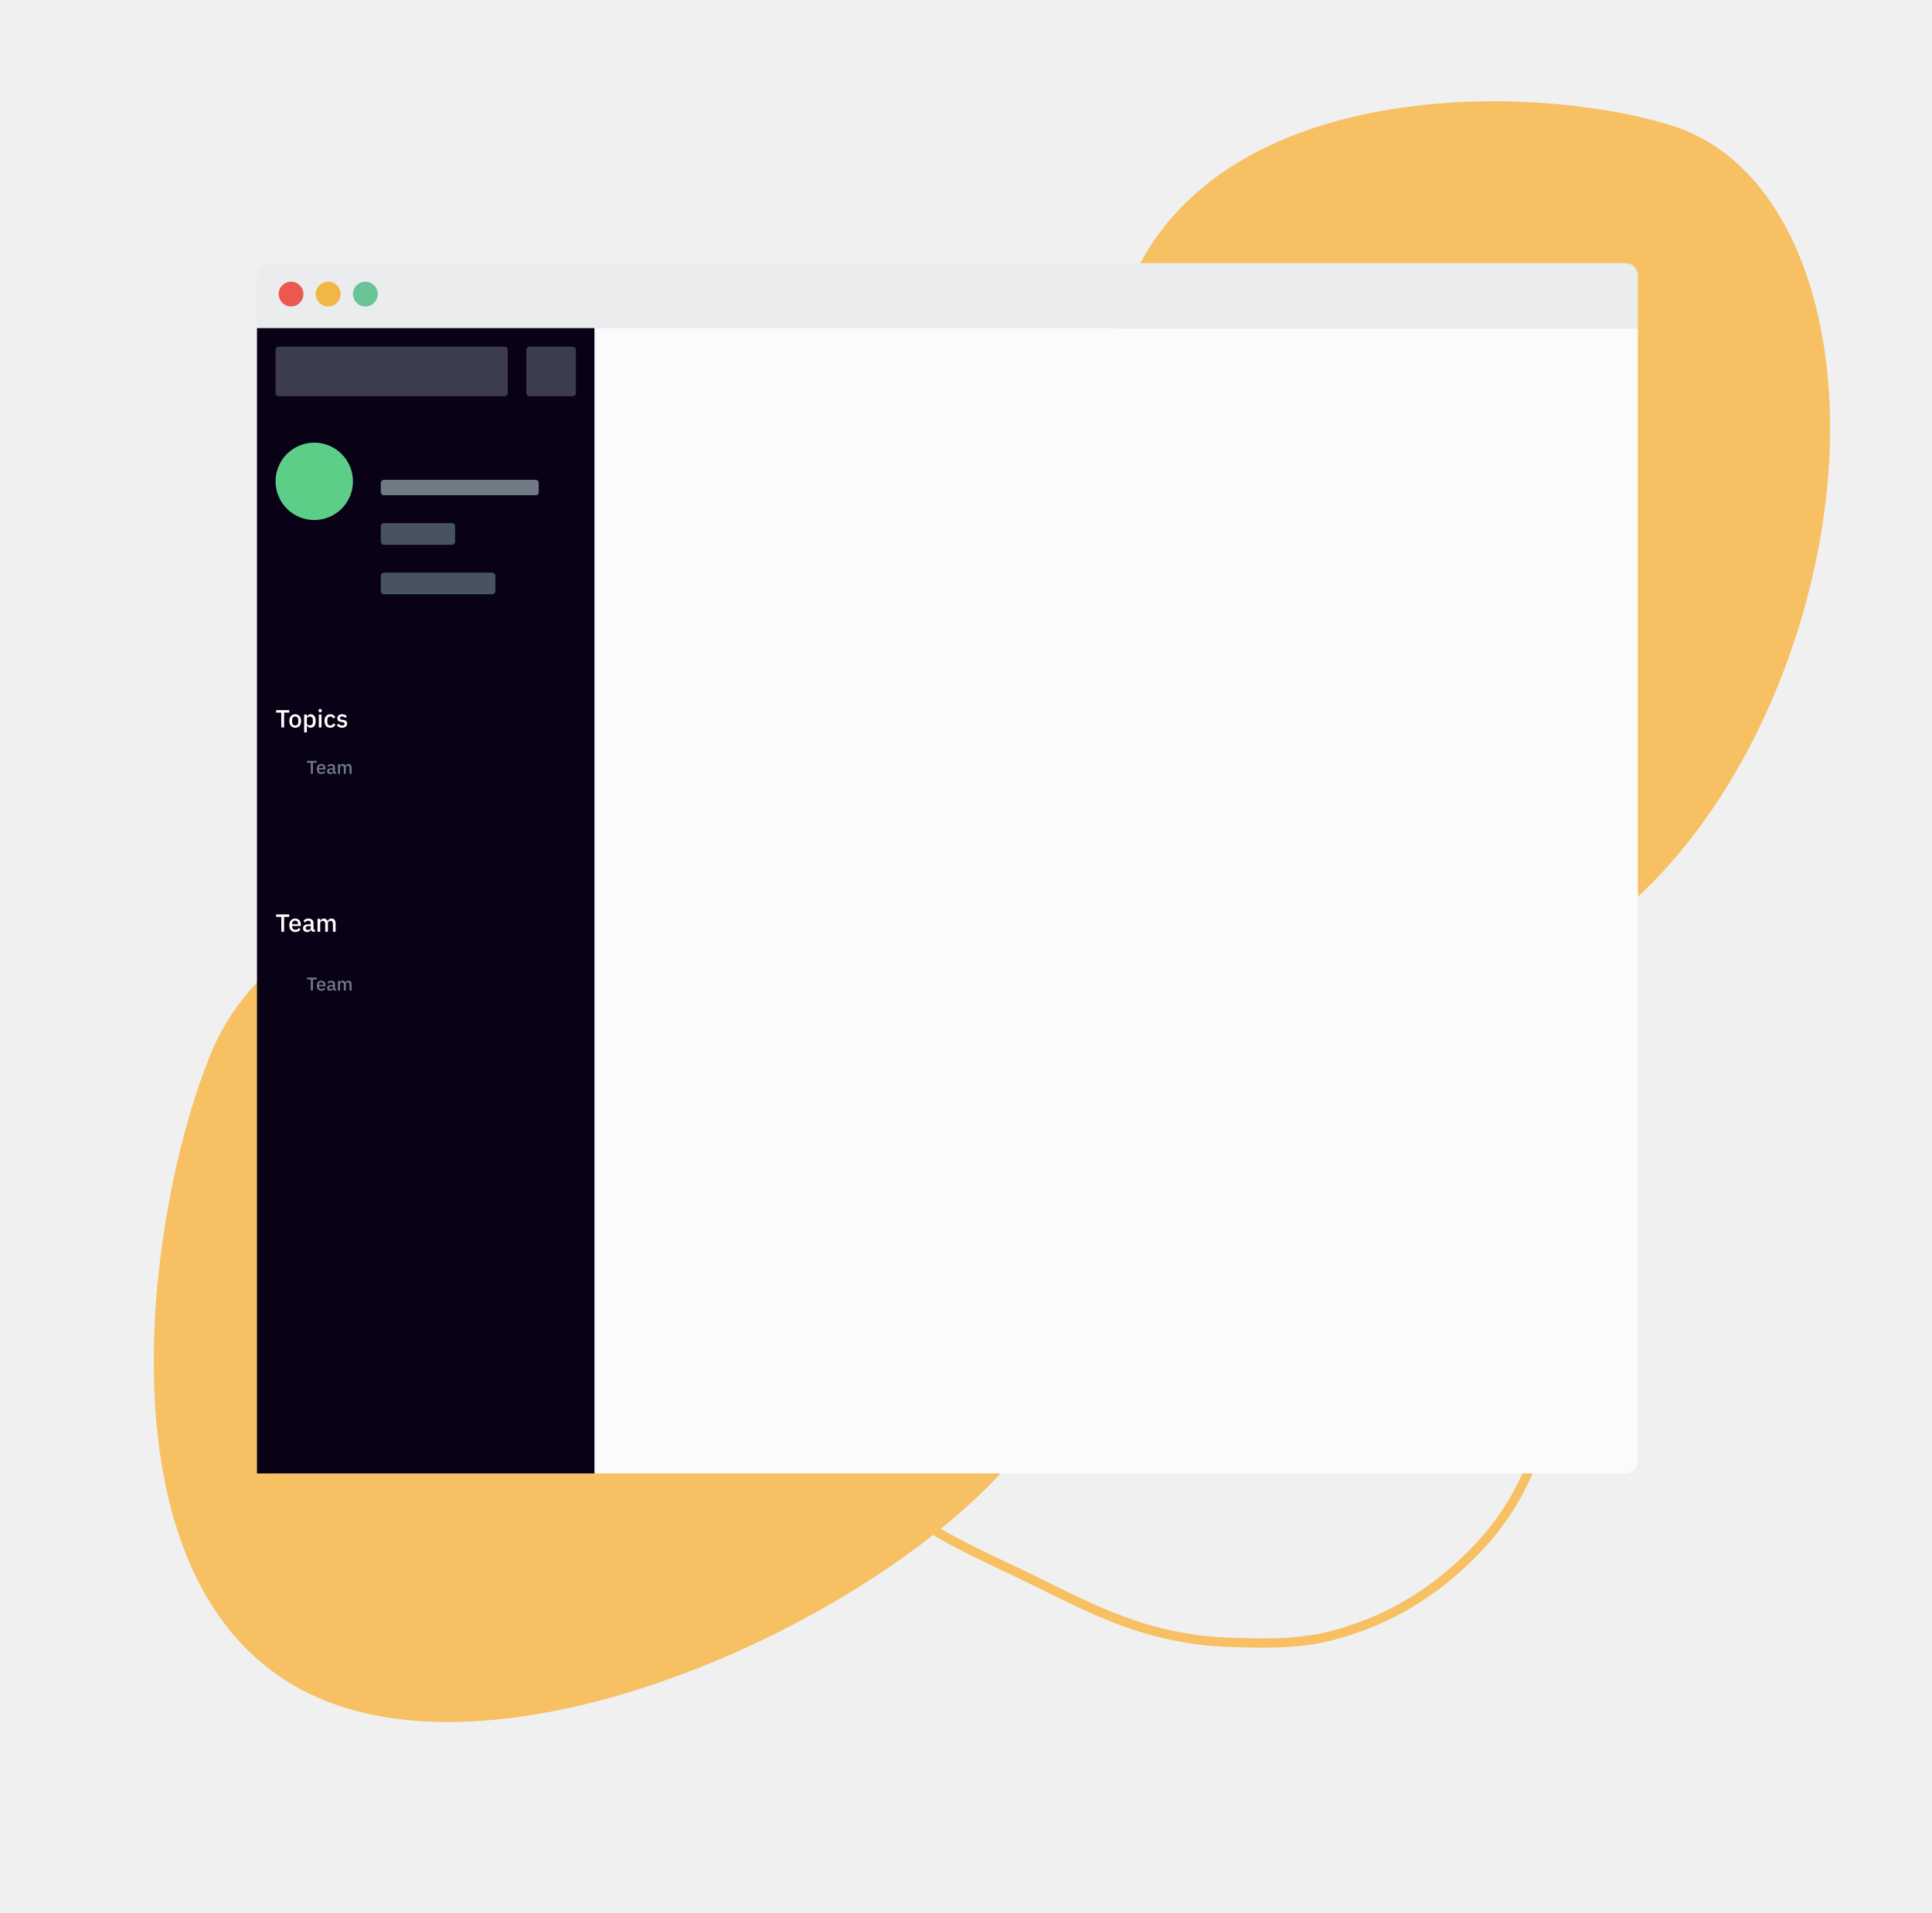
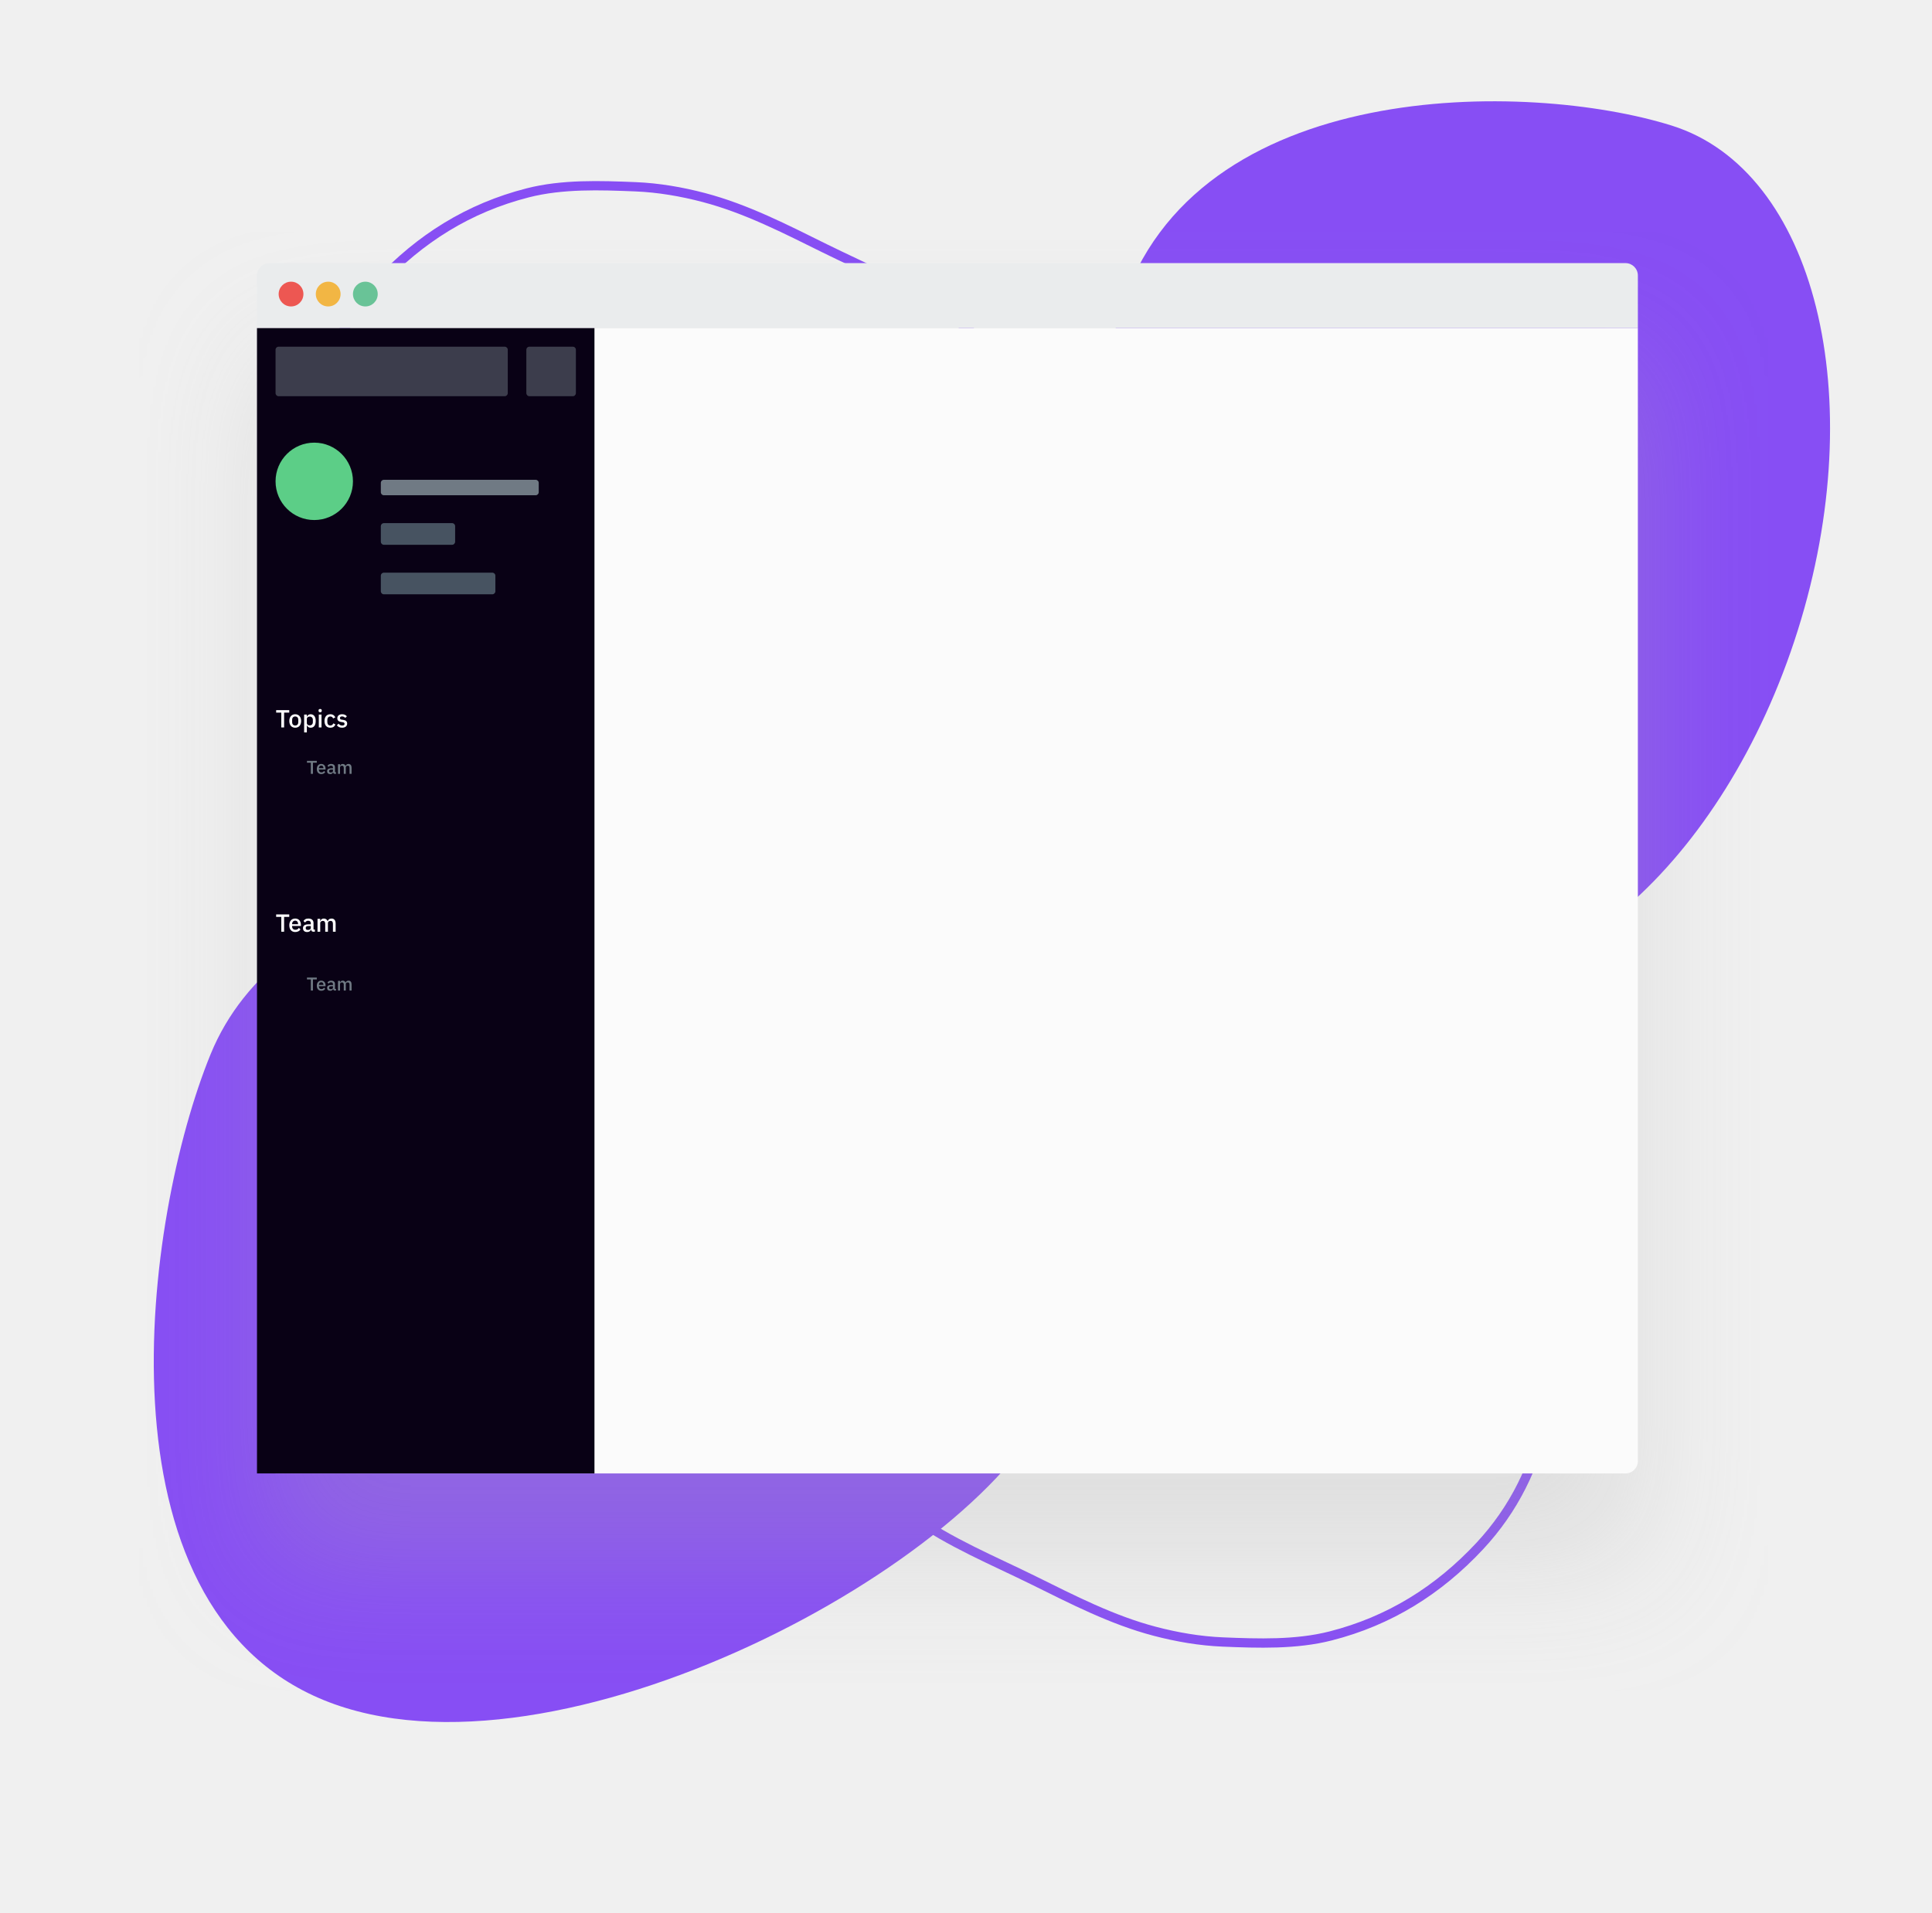
<svg xmlns="http://www.w3.org/2000/svg" width="624" height="618" viewBox="0 0 624 618" fill="none">
-   <path d="M454.004 314.105C407.81 299.58 338.24 175.518 361.988 99.99C385.737 24.462 493.81 26.069 540.005 40.594C586.199 55.119 604.396 128.121 580.647 203.649C556.899 279.177 500.199 328.63 454.004 314.105Z" fill="#F6C063" />
-   <path d="M339.781 451.505C318.201 504.404 179.635 579.858 104.584 549.241C29.533 518.623 46.417 393.53 67.997 340.631C89.577 287.732 167.912 269.669 242.964 300.286C318.015 330.903 361.362 398.606 339.781 451.505Z" fill="#F6C063" />
-   <path d="M251 438.791C258.612 460.105 276.747 476.91 294.689 489.725C306.859 498.419 320.507 503.974 333.837 510.559C346.485 516.807 359.178 523.368 372.893 526.977C380.08 528.868 387.543 530.156 394.971 530.46C406.417 530.928 418.594 531.352 429.766 528.501C448.792 523.646 464.598 513.757 477.932 499.458C488.964 487.629 495.829 473.581 499.139 457.822C501.697 445.646 501.795 433.691 506.229 422" stroke="#F6C063" stroke-width="3" stroke-linecap="round" stroke-linejoin="round" />
-   <path d="M89 106H529V472C529 474.209 527.209 476 525 476H89V106Z" fill="#FBFBFB" />
-   <path d="M83 89C83 86.791 84.791 85 87 85H525C527.209 85 529 86.791 529 89V106H83V89Z" fill="#EAECED" />
-   <rect x="83" y="106" width="109" height="370" fill="#090115" />
-   <rect x="89" y="112" width="75" height="16" rx="1" fill="#707A84" fill-opacity="0.5" />
-   <rect x="170" y="112" width="16" height="16" rx="1" fill="#707A84" fill-opacity="0.5" />
-   <rect x="123" y="155" width="51" height="5" rx="1" fill="#707A84" />
-   <rect x="123" y="169" width="24" height="7" rx="1" fill="#475361" />
-   <rect x="123" y="185" width="37" height="7" rx="1" fill="#475361" />
-   <circle cx="101.5" cy="155.5" r="12.5" fill="#5CCE87" />
-   <path d="M101.07 316.412V320H100.392V316.412H99.144V315.812H102.318V316.412H101.07ZM103.762 320.072C103.538 320.072 103.338 320.034 103.162 319.958C102.986 319.882 102.836 319.774 102.712 319.634C102.588 319.49 102.492 319.318 102.424 319.118C102.36 318.914 102.328 318.688 102.328 318.44C102.328 318.192 102.36 317.968 102.424 317.768C102.492 317.564 102.588 317.392 102.712 317.252C102.836 317.108 102.986 316.998 103.162 316.922C103.338 316.846 103.538 316.808 103.762 316.808C103.99 316.808 104.19 316.848 104.362 316.928C104.538 317.008 104.684 317.12 104.8 317.264C104.916 317.404 105.002 317.568 105.058 317.756C105.118 317.944 105.148 318.146 105.148 318.362V318.608H103.006V318.71C103.006 318.95 103.076 319.148 103.216 319.304C103.36 319.456 103.564 319.532 103.828 319.532C104.02 319.532 104.182 319.49 104.314 319.406C104.446 319.322 104.558 319.208 104.65 319.064L105.034 319.442C104.918 319.634 104.75 319.788 104.53 319.904C104.31 320.016 104.054 320.072 103.762 320.072ZM103.762 317.318C103.65 317.318 103.546 317.338 103.45 317.378C103.358 317.418 103.278 317.474 103.21 317.546C103.146 317.618 103.096 317.704 103.06 317.804C103.024 317.904 103.006 318.014 103.006 318.134V318.176H104.458V318.116C104.458 317.876 104.396 317.684 104.272 317.54C104.148 317.392 103.978 317.318 103.762 317.318ZM108.158 320C107.986 320 107.854 319.952 107.762 319.856C107.67 319.756 107.614 319.63 107.594 319.478H107.564C107.504 319.674 107.394 319.822 107.234 319.922C107.074 320.022 106.88 320.072 106.652 320.072C106.328 320.072 106.078 319.988 105.902 319.82C105.73 319.652 105.644 319.426 105.644 319.142C105.644 318.83 105.756 318.596 105.98 318.44C106.208 318.284 106.54 318.206 106.976 318.206H107.54V317.942C107.54 317.75 107.488 317.602 107.384 317.498C107.28 317.394 107.118 317.342 106.898 317.342C106.714 317.342 106.564 317.382 106.448 317.462C106.332 317.542 106.234 317.644 106.154 317.768L105.764 317.414C105.868 317.238 106.014 317.094 106.202 316.982C106.39 316.866 106.636 316.808 106.94 316.808C107.344 316.808 107.654 316.902 107.87 317.09C108.086 317.278 108.194 317.548 108.194 317.9V319.466H108.524V320H108.158ZM106.838 319.574C107.042 319.574 107.21 319.53 107.342 319.442C107.474 319.35 107.54 319.228 107.54 319.076V318.626H106.988C106.536 318.626 106.31 318.766 106.31 319.046V319.154C106.31 319.294 106.356 319.4 106.448 319.472C106.544 319.54 106.674 319.574 106.838 319.574ZM109.165 320V316.88H109.819V317.396H109.849C109.881 317.316 109.919 317.24 109.963 317.168C110.011 317.096 110.067 317.034 110.131 316.982C110.199 316.926 110.277 316.884 110.365 316.856C110.457 316.824 110.563 316.808 110.683 316.808C110.895 316.808 111.083 316.86 111.247 316.964C111.411 317.068 111.531 317.228 111.607 317.444H111.625C111.681 317.268 111.789 317.118 111.949 316.994C112.109 316.87 112.315 316.808 112.567 316.808C112.879 316.808 113.121 316.914 113.293 317.126C113.465 317.334 113.551 317.632 113.551 318.02V320H112.897V318.098C112.897 317.858 112.851 317.678 112.759 317.558C112.667 317.434 112.521 317.372 112.321 317.372C112.237 317.372 112.157 317.384 112.081 317.408C112.005 317.428 111.937 317.46 111.877 317.504C111.821 317.548 111.775 317.604 111.739 317.672C111.703 317.74 111.685 317.818 111.685 317.906V320H111.031V318.098C111.031 317.614 110.841 317.372 110.461 317.372C110.381 317.372 110.301 317.384 110.221 317.408C110.145 317.428 110.077 317.46 110.017 317.504C109.957 317.548 109.909 317.604 109.873 317.672C109.837 317.74 109.819 317.818 109.819 317.906V320H109.165Z" fill="#707A84" />
-   <path d="M101.07 246.412V250H100.392V246.412H99.144V245.812H102.318V246.412H101.07ZM103.762 250.072C103.538 250.072 103.338 250.034 103.162 249.958C102.986 249.882 102.836 249.774 102.712 249.634C102.588 249.49 102.492 249.318 102.424 249.118C102.36 248.914 102.328 248.688 102.328 248.44C102.328 248.192 102.36 247.968 102.424 247.768C102.492 247.564 102.588 247.392 102.712 247.252C102.836 247.108 102.986 246.998 103.162 246.922C103.338 246.846 103.538 246.808 103.762 246.808C103.99 246.808 104.19 246.848 104.362 246.928C104.538 247.008 104.684 247.12 104.8 247.264C104.916 247.404 105.002 247.568 105.058 247.756C105.118 247.944 105.148 248.146 105.148 248.362V248.608H103.006V248.71C103.006 248.95 103.076 249.148 103.216 249.304C103.36 249.456 103.564 249.532 103.828 249.532C104.02 249.532 104.182 249.49 104.314 249.406C104.446 249.322 104.558 249.208 104.65 249.064L105.034 249.442C104.918 249.634 104.75 249.788 104.53 249.904C104.31 250.016 104.054 250.072 103.762 250.072ZM103.762 247.318C103.65 247.318 103.546 247.338 103.45 247.378C103.358 247.418 103.278 247.474 103.21 247.546C103.146 247.618 103.096 247.704 103.06 247.804C103.024 247.904 103.006 248.014 103.006 248.134V248.176H104.458V248.116C104.458 247.876 104.396 247.684 104.272 247.54C104.148 247.392 103.978 247.318 103.762 247.318ZM108.158 250C107.986 250 107.854 249.952 107.762 249.856C107.67 249.756 107.614 249.63 107.594 249.478H107.564C107.504 249.674 107.394 249.822 107.234 249.922C107.074 250.022 106.88 250.072 106.652 250.072C106.328 250.072 106.078 249.988 105.902 249.82C105.73 249.652 105.644 249.426 105.644 249.142C105.644 248.83 105.756 248.596 105.98 248.44C106.208 248.284 106.54 248.206 106.976 248.206H107.54V247.942C107.54 247.75 107.488 247.602 107.384 247.498C107.28 247.394 107.118 247.342 106.898 247.342C106.714 247.342 106.564 247.382 106.448 247.462C106.332 247.542 106.234 247.644 106.154 247.768L105.764 247.414C105.868 247.238 106.014 247.094 106.202 246.982C106.39 246.866 106.636 246.808 106.94 246.808C107.344 246.808 107.654 246.902 107.87 247.09C108.086 247.278 108.194 247.548 108.194 247.9V249.466H108.524V250H108.158ZM106.838 249.574C107.042 249.574 107.21 249.53 107.342 249.442C107.474 249.35 107.54 249.228 107.54 249.076V248.626H106.988C106.536 248.626 106.31 248.766 106.31 249.046V249.154C106.31 249.294 106.356 249.4 106.448 249.472C106.544 249.54 106.674 249.574 106.838 249.574ZM109.165 250V246.88H109.819V247.396H109.849C109.881 247.316 109.919 247.24 109.963 247.168C110.011 247.096 110.067 247.034 110.131 246.982C110.199 246.926 110.277 246.884 110.365 246.856C110.457 246.824 110.563 246.808 110.683 246.808C110.895 246.808 111.083 246.86 111.247 246.964C111.411 247.068 111.531 247.228 111.607 247.444H111.625C111.681 247.268 111.789 247.118 111.949 246.994C112.109 246.87 112.315 246.808 112.567 246.808C112.879 246.808 113.121 246.914 113.293 247.126C113.465 247.334 113.551 247.632 113.551 248.02V250H112.897V248.098C112.897 247.858 112.851 247.678 112.759 247.558C112.667 247.434 112.521 247.372 112.321 247.372C112.237 247.372 112.157 247.384 112.081 247.408C112.005 247.428 111.937 247.46 111.877 247.504C111.821 247.548 111.775 247.604 111.739 247.672C111.703 247.74 111.685 247.818 111.685 247.906V250H111.031V248.098C111.031 247.614 110.841 247.372 110.461 247.372C110.381 247.372 110.301 247.384 110.221 247.408C110.145 247.428 110.077 247.46 110.017 247.504C109.957 247.548 109.909 247.604 109.873 247.672C109.837 247.74 109.819 247.818 109.819 247.906V250H109.165Z" fill="#707A84" />
-   <path d="M91.76 230.216V235H90.856V230.216H89.192V229.416H93.424V230.216H91.76ZM95.35 235.096C95.062 235.096 94.798 235.045 94.558 234.944C94.323 234.843 94.123 234.699 93.958 234.512C93.792 234.32 93.664 234.091 93.574 233.824C93.483 233.552 93.438 233.251 93.438 232.92C93.438 232.589 93.483 232.291 93.574 232.024C93.664 231.752 93.792 231.523 93.958 231.336C94.123 231.144 94.323 230.997 94.558 230.896C94.798 230.795 95.062 230.744 95.35 230.744C95.638 230.744 95.899 230.795 96.134 230.896C96.374 230.997 96.576 231.144 96.742 231.336C96.907 231.523 97.035 231.752 97.126 232.024C97.216 232.291 97.262 232.589 97.262 232.92C97.262 233.251 97.216 233.552 97.126 233.824C97.035 234.091 96.907 234.32 96.742 234.512C96.576 234.699 96.374 234.843 96.134 234.944C95.899 235.045 95.638 235.096 95.35 235.096ZM95.35 234.376C95.648 234.376 95.888 234.285 96.07 234.104C96.251 233.917 96.342 233.64 96.342 233.272V232.568C96.342 232.2 96.251 231.925 96.07 231.744C95.888 231.557 95.648 231.464 95.35 231.464C95.051 231.464 94.811 231.557 94.63 231.744C94.448 231.925 94.358 232.2 94.358 232.568V233.272C94.358 233.64 94.448 233.917 94.63 234.104C94.811 234.285 95.051 234.376 95.35 234.376ZM98.233 230.84H99.105V231.528H99.145C99.236 231.277 99.383 231.085 99.585 230.952C99.793 230.813 100.036 230.744 100.313 230.744C100.841 230.744 101.249 230.936 101.537 231.32C101.825 231.699 101.969 232.232 101.969 232.92C101.969 233.608 101.825 234.144 101.537 234.528C101.249 234.907 100.841 235.096 100.313 235.096C100.036 235.096 99.793 235.027 99.585 234.888C99.383 234.749 99.236 234.557 99.145 234.312H99.105V236.6H98.233V230.84ZM100.049 234.344C100.353 234.344 100.596 234.248 100.777 234.056C100.959 233.859 101.049 233.6 101.049 233.28V232.56C101.049 232.24 100.959 231.984 100.777 231.792C100.596 231.595 100.353 231.496 100.049 231.496C99.783 231.496 99.559 231.563 99.377 231.696C99.196 231.824 99.105 231.995 99.105 232.208V233.632C99.105 233.845 99.196 234.019 99.377 234.152C99.559 234.28 99.783 234.344 100.049 234.344ZM103.408 230.096C103.226 230.096 103.093 230.053 103.008 229.968C102.928 229.883 102.888 229.773 102.888 229.64V229.504C102.888 229.371 102.928 229.261 103.008 229.176C103.093 229.091 103.226 229.048 103.408 229.048C103.589 229.048 103.72 229.091 103.8 229.176C103.88 229.261 103.92 229.371 103.92 229.504V229.64C103.92 229.773 103.88 229.883 103.8 229.968C103.72 230.053 103.589 230.096 103.408 230.096ZM102.968 230.84H103.84V235H102.968V230.84ZM106.693 235.096C106.394 235.096 106.128 235.045 105.893 234.944C105.658 234.843 105.461 234.699 105.301 234.512C105.141 234.32 105.018 234.091 104.933 233.824C104.848 233.552 104.805 233.251 104.805 232.92C104.805 232.589 104.848 232.291 104.933 232.024C105.018 231.752 105.141 231.523 105.301 231.336C105.461 231.144 105.658 230.997 105.893 230.896C106.128 230.795 106.394 230.744 106.693 230.744C107.109 230.744 107.45 230.837 107.717 231.024C107.984 231.211 108.178 231.459 108.301 231.768L107.581 232.104C107.522 231.912 107.418 231.76 107.269 231.648C107.125 231.531 106.933 231.472 106.693 231.472C106.373 231.472 106.13 231.573 105.965 231.776C105.805 231.973 105.725 232.232 105.725 232.552V233.296C105.725 233.616 105.805 233.877 105.965 234.08C106.13 234.277 106.373 234.376 106.693 234.376C106.949 234.376 107.152 234.315 107.301 234.192C107.456 234.064 107.578 233.896 107.669 233.688L108.333 234.04C108.194 234.381 107.986 234.643 107.709 234.824C107.432 235.005 107.093 235.096 106.693 235.096ZM110.483 235.096C110.088 235.096 109.758 235.027 109.491 234.888C109.224 234.749 108.992 234.557 108.795 234.312L109.355 233.8C109.51 233.987 109.68 234.133 109.867 234.24C110.059 234.341 110.28 234.392 110.531 234.392C110.787 234.392 110.976 234.344 111.099 234.248C111.227 234.147 111.291 234.008 111.291 233.832C111.291 233.699 111.246 233.587 111.155 233.496C111.07 233.4 110.918 233.339 110.699 233.312L110.315 233.264C109.888 233.211 109.552 233.088 109.307 232.896C109.067 232.699 108.947 232.408 108.947 232.024C108.947 231.821 108.984 231.643 109.059 231.488C109.134 231.328 109.238 231.195 109.371 231.088C109.51 230.976 109.672 230.891 109.859 230.832C110.051 230.773 110.262 230.744 110.491 230.744C110.864 230.744 111.168 230.803 111.403 230.92C111.643 231.037 111.856 231.2 112.043 231.408L111.507 231.92C111.4 231.792 111.259 231.683 111.083 231.592C110.912 231.496 110.715 231.448 110.491 231.448C110.251 231.448 110.072 231.496 109.955 231.592C109.843 231.688 109.787 231.813 109.787 231.968C109.787 232.128 109.838 232.248 109.939 232.328C110.04 232.408 110.203 232.467 110.427 232.504L110.811 232.552C111.27 232.621 111.603 232.757 111.811 232.96C112.024 233.157 112.131 233.424 112.131 233.76C112.131 233.963 112.091 234.147 112.011 234.312C111.936 234.472 111.827 234.611 111.683 234.728C111.539 234.845 111.366 234.936 111.163 235C110.96 235.064 110.734 235.096 110.483 235.096Z" fill="white" />
-   <path d="M91.76 296.216V301H90.856V296.216H89.192V295.416H93.424V296.216H91.76ZM95.35 301.096C95.051 301.096 94.784 301.045 94.55 300.944C94.315 300.843 94.115 300.699 93.95 300.512C93.784 300.32 93.656 300.091 93.566 299.824C93.48 299.552 93.438 299.251 93.438 298.92C93.438 298.589 93.48 298.291 93.566 298.024C93.656 297.752 93.784 297.523 93.95 297.336C94.115 297.144 94.315 296.997 94.55 296.896C94.784 296.795 95.051 296.744 95.35 296.744C95.654 296.744 95.92 296.797 96.15 296.904C96.384 297.011 96.579 297.16 96.734 297.352C96.888 297.539 97.003 297.757 97.078 298.008C97.158 298.259 97.198 298.528 97.198 298.816V299.144H94.342V299.28C94.342 299.6 94.435 299.864 94.622 300.072C94.814 300.275 95.086 300.376 95.438 300.376C95.694 300.376 95.91 300.32 96.086 300.208C96.262 300.096 96.411 299.944 96.534 299.752L97.046 300.256C96.891 300.512 96.667 300.717 96.374 300.872C96.08 301.021 95.739 301.096 95.35 301.096ZM95.35 297.424C95.2 297.424 95.062 297.451 94.934 297.504C94.811 297.557 94.704 297.632 94.614 297.728C94.528 297.824 94.462 297.939 94.414 298.072C94.366 298.205 94.342 298.352 94.342 298.512V298.568H96.278V298.488C96.278 298.168 96.195 297.912 96.03 297.72C95.864 297.523 95.638 297.424 95.35 297.424ZM101.211 301C100.982 301 100.806 300.936 100.683 300.808C100.56 300.675 100.486 300.507 100.459 300.304H100.419C100.339 300.565 100.192 300.763 99.979 300.896C99.766 301.029 99.507 301.096 99.203 301.096C98.771 301.096 98.438 300.984 98.203 300.76C97.974 300.536 97.859 300.235 97.859 299.856C97.859 299.44 98.008 299.128 98.307 298.92C98.611 298.712 99.054 298.608 99.635 298.608H100.387V298.256C100.387 298 100.318 297.803 100.179 297.664C100.04 297.525 99.824 297.456 99.531 297.456C99.286 297.456 99.086 297.509 98.931 297.616C98.776 297.723 98.646 297.859 98.539 298.024L98.019 297.552C98.158 297.317 98.352 297.125 98.603 296.976C98.854 296.821 99.182 296.744 99.587 296.744C100.126 296.744 100.539 296.869 100.827 297.12C101.115 297.371 101.259 297.731 101.259 298.2V300.288H101.699V301H101.211ZM99.451 300.432C99.723 300.432 99.947 300.373 100.123 300.256C100.299 300.133 100.387 299.971 100.387 299.768V299.168H99.651C99.048 299.168 98.747 299.355 98.747 299.728V299.872C98.747 300.059 98.808 300.2 98.931 300.296C99.059 300.387 99.232 300.432 99.451 300.432ZM102.554 301V296.84H103.426V297.528H103.466C103.508 297.421 103.559 297.32 103.618 297.224C103.682 297.128 103.756 297.045 103.842 296.976C103.932 296.901 104.036 296.845 104.154 296.808C104.276 296.765 104.418 296.744 104.578 296.744C104.86 296.744 105.111 296.813 105.33 296.952C105.548 297.091 105.708 297.304 105.81 297.592H105.834C105.908 297.357 106.052 297.157 106.266 296.992C106.479 296.827 106.754 296.744 107.09 296.744C107.506 296.744 107.828 296.885 108.058 297.168C108.287 297.445 108.402 297.843 108.402 298.36V301H107.53V298.464C107.53 298.144 107.468 297.904 107.346 297.744C107.223 297.579 107.028 297.496 106.762 297.496C106.65 297.496 106.543 297.512 106.442 297.544C106.34 297.571 106.25 297.613 106.17 297.672C106.095 297.731 106.034 297.805 105.986 297.896C105.938 297.987 105.914 298.091 105.914 298.208V301H105.042V298.464C105.042 297.819 104.788 297.496 104.282 297.496C104.175 297.496 104.068 297.512 103.962 297.544C103.86 297.571 103.77 297.613 103.69 297.672C103.61 297.731 103.546 297.805 103.498 297.896C103.45 297.987 103.426 298.091 103.426 298.208V301H102.554Z" fill="white" />
-   <circle cx="94" cy="95" r="4" fill="#ED5752" />
-   <circle cx="106" cy="95" r="4" fill="#F2B644" />
-   <circle cx="118" cy="95" r="4" fill="#69C397" />
+   <path d="M454.004 314.105C407.81 299.58 338.24 175.518 361.988 99.99C385.737 24.462 493.81 26.069 540.005 40.594C586.199 55.119 604.396 128.121 580.647 203.649C556.899 279.177 500.199 328.63 454.004 314.105Z" fill="#874EF4" />
+   <path d="M339.781 451.505C318.201 504.404 179.635 579.858 104.584 549.241C29.533 518.623 46.417 393.53 67.997 340.631C89.577 287.732 167.912 269.669 242.964 300.286C318.015 330.903 361.362 398.606 339.781 451.505Z" fill="#874EF4" />
+   <path d="M251 438.791C258.612 460.105 276.747 476.91 294.689 489.725C306.859 498.419 320.507 503.974 333.837 510.559C346.485 516.807 359.178 523.368 372.893 526.977C380.08 528.868 387.543 530.156 394.971 530.46C406.417 530.928 418.594 531.352 429.766 528.501C448.792 523.646 464.598 513.757 477.932 499.458C488.964 487.629 495.829 473.581 499.139 457.822C501.697 445.646 501.795 433.691 506.229 422" stroke="#874EF4" stroke-width="3" stroke-linecap="round" stroke-linejoin="round" />
+   <path d="M349.229 152.006C341.617 130.693 323.482 113.888 305.54 101.073C293.37 92.379 279.722 86.824 266.392 80.239C253.744 73.991 241.051 67.43 227.336 63.821C220.149 61.929 212.686 60.642 205.258 60.338C193.812 59.87 181.635 59.446 170.463 62.297C151.437 67.152 135.631 77.041 122.297 91.34C111.265 103.169 104.4 117.217 101.09 132.976C98.532 145.152 98.434 157.107 94 168.798" stroke="#874EF4" stroke-width="3" stroke-linecap="round" stroke-linejoin="round" />
+   <g filter="url(#filter0_d)">
+     <path d="M89 106H529V472C529 474.209 527.209 476 525 476H89V106Z" fill="#FBFBFB" />
+     <path d="M83 89C83 86.791 84.791 85 87 85H525C527.209 85 529 86.791 529 89V106H83V89Z" fill="#EAECED" />
+     <rect x="83" y="106" width="109" height="370" fill="#090115" />
+     <rect x="89" y="112" width="75" height="16" rx="1" fill="#707A84" fill-opacity="0.5" />
+     <rect x="170" y="112" width="16" height="16" rx="1" fill="#707A84" fill-opacity="0.5" />
+     <rect x="123" y="155" width="51" height="5" rx="1" fill="#707A84" />
+     <rect x="123" y="169" width="24" height="7" rx="1" fill="#475361" />
+     <rect x="123" y="185" width="37" height="7" rx="1" fill="#475361" />
+     <circle cx="101.5" cy="155.5" r="12.5" fill="#5CCE87" />
+     <path d="M101.07 316.412V320H100.392V316.412H99.144V315.812H102.318V316.412H101.07ZM103.762 320.072C103.538 320.072 103.338 320.034 103.162 319.958C102.986 319.882 102.836 319.774 102.712 319.634C102.588 319.49 102.492 319.318 102.424 319.118C102.36 318.914 102.328 318.688 102.328 318.44C102.328 318.192 102.36 317.968 102.424 317.768C102.492 317.564 102.588 317.392 102.712 317.252C102.836 317.108 102.986 316.998 103.162 316.922C103.338 316.846 103.538 316.808 103.762 316.808C103.99 316.808 104.19 316.848 104.362 316.928C104.538 317.008 104.684 317.12 104.8 317.264C104.916 317.404 105.002 317.568 105.058 317.756C105.118 317.944 105.148 318.146 105.148 318.362V318.608H103.006V318.71C103.006 318.95 103.076 319.148 103.216 319.304C103.36 319.456 103.564 319.532 103.828 319.532C104.02 319.532 104.182 319.49 104.314 319.406C104.446 319.322 104.558 319.208 104.65 319.064L105.034 319.442C104.918 319.634 104.75 319.788 104.53 319.904C104.31 320.016 104.054 320.072 103.762 320.072ZM103.762 317.318C103.65 317.318 103.546 317.338 103.45 317.378C103.358 317.418 103.278 317.474 103.21 317.546C103.146 317.618 103.096 317.704 103.06 317.804C103.024 317.904 103.006 318.014 103.006 318.134V318.176H104.458V318.116C104.458 317.876 104.396 317.684 104.272 317.54C104.148 317.392 103.978 317.318 103.762 317.318ZM108.158 320C107.986 320 107.854 319.952 107.762 319.856C107.67 319.756 107.614 319.63 107.594 319.478H107.564C107.504 319.674 107.394 319.822 107.234 319.922C107.074 320.022 106.88 320.072 106.652 320.072C106.328 320.072 106.078 319.988 105.902 319.82C105.73 319.652 105.644 319.426 105.644 319.142C105.644 318.83 105.756 318.596 105.98 318.44C106.208 318.284 106.54 318.206 106.976 318.206H107.54V317.942C107.54 317.75 107.488 317.602 107.384 317.498C107.28 317.394 107.118 317.342 106.898 317.342C106.714 317.342 106.564 317.382 106.448 317.462C106.332 317.542 106.234 317.644 106.154 317.768L105.764 317.414C105.868 317.238 106.014 317.094 106.202 316.982C106.39 316.866 106.636 316.808 106.94 316.808C107.344 316.808 107.654 316.902 107.87 317.09C108.086 317.278 108.194 317.548 108.194 317.9V319.466H108.524V320H108.158ZM106.838 319.574C107.042 319.574 107.21 319.53 107.342 319.442C107.474 319.35 107.54 319.228 107.54 319.076V318.626H106.988C106.536 318.626 106.31 318.766 106.31 319.046V319.154C106.31 319.294 106.356 319.4 106.448 319.472C106.544 319.54 106.674 319.574 106.838 319.574ZM109.165 320V316.88H109.819V317.396H109.849C109.881 317.316 109.919 317.24 109.963 317.168C110.011 317.096 110.067 317.034 110.131 316.982C110.199 316.926 110.277 316.884 110.365 316.856C110.457 316.824 110.563 316.808 110.683 316.808C110.895 316.808 111.083 316.86 111.247 316.964C111.411 317.068 111.531 317.228 111.607 317.444H111.625C111.681 317.268 111.789 317.118 111.949 316.994C112.109 316.87 112.315 316.808 112.567 316.808C112.879 316.808 113.121 316.914 113.293 317.126C113.465 317.334 113.551 317.632 113.551 318.02V320H112.897V318.098C112.897 317.858 112.851 317.678 112.759 317.558C112.667 317.434 112.521 317.372 112.321 317.372C112.237 317.372 112.157 317.384 112.081 317.408C112.005 317.428 111.937 317.46 111.877 317.504C111.821 317.548 111.775 317.604 111.739 317.672C111.703 317.74 111.685 317.818 111.685 317.906V320H111.031V318.098C111.031 317.614 110.841 317.372 110.461 317.372C110.381 317.372 110.301 317.384 110.221 317.408C110.145 317.428 110.077 317.46 110.017 317.504C109.957 317.548 109.909 317.604 109.873 317.672C109.837 317.74 109.819 317.818 109.819 317.906V320H109.165Z" fill="#707A84" />
+     <path d="M101.07 246.412V250H100.392V246.412H99.144V245.812H102.318V246.412H101.07ZM103.762 250.072C103.538 250.072 103.338 250.034 103.162 249.958C102.986 249.882 102.836 249.774 102.712 249.634C102.588 249.49 102.492 249.318 102.424 249.118C102.36 248.914 102.328 248.688 102.328 248.44C102.328 248.192 102.36 247.968 102.424 247.768C102.492 247.564 102.588 247.392 102.712 247.252C102.836 247.108 102.986 246.998 103.162 246.922C103.338 246.846 103.538 246.808 103.762 246.808C103.99 246.808 104.19 246.848 104.362 246.928C104.538 247.008 104.684 247.12 104.8 247.264C104.916 247.404 105.002 247.568 105.058 247.756C105.118 247.944 105.148 248.146 105.148 248.362V248.608H103.006V248.71C103.006 248.95 103.076 249.148 103.216 249.304C103.36 249.456 103.564 249.532 103.828 249.532C104.02 249.532 104.182 249.49 104.314 249.406C104.446 249.322 104.558 249.208 104.65 249.064L105.034 249.442C104.918 249.634 104.75 249.788 104.53 249.904C104.31 250.016 104.054 250.072 103.762 250.072ZM103.762 247.318C103.65 247.318 103.546 247.338 103.45 247.378C103.358 247.418 103.278 247.474 103.21 247.546C103.146 247.618 103.096 247.704 103.06 247.804C103.024 247.904 103.006 248.014 103.006 248.134V248.176H104.458V248.116C104.458 247.876 104.396 247.684 104.272 247.54C104.148 247.392 103.978 247.318 103.762 247.318ZM108.158 250C107.986 250 107.854 249.952 107.762 249.856C107.67 249.756 107.614 249.63 107.594 249.478H107.564C107.504 249.674 107.394 249.822 107.234 249.922C107.074 250.022 106.88 250.072 106.652 250.072C106.328 250.072 106.078 249.988 105.902 249.82C105.73 249.652 105.644 249.426 105.644 249.142C105.644 248.83 105.756 248.596 105.98 248.44C106.208 248.284 106.54 248.206 106.976 248.206H107.54V247.942C107.54 247.75 107.488 247.602 107.384 247.498C107.28 247.394 107.118 247.342 106.898 247.342C106.714 247.342 106.564 247.382 106.448 247.462C106.332 247.542 106.234 247.644 106.154 247.768L105.764 247.414C105.868 247.238 106.014 247.094 106.202 246.982C106.39 246.866 106.636 246.808 106.94 246.808C107.344 246.808 107.654 246.902 107.87 247.09C108.086 247.278 108.194 247.548 108.194 247.9V249.466H108.524V250H108.158ZM106.838 249.574C107.042 249.574 107.21 249.53 107.342 249.442C107.474 249.35 107.54 249.228 107.54 249.076V248.626H106.988C106.536 248.626 106.31 248.766 106.31 249.046V249.154C106.31 249.294 106.356 249.4 106.448 249.472C106.544 249.54 106.674 249.574 106.838 249.574ZM109.165 250V246.88H109.819V247.396H109.849C109.881 247.316 109.919 247.24 109.963 247.168C110.011 247.096 110.067 247.034 110.131 246.982C110.199 246.926 110.277 246.884 110.365 246.856C110.457 246.824 110.563 246.808 110.683 246.808C110.895 246.808 111.083 246.86 111.247 246.964C111.411 247.068 111.531 247.228 111.607 247.444H111.625C111.681 247.268 111.789 247.118 111.949 246.994C112.109 246.87 112.315 246.808 112.567 246.808C112.879 246.808 113.121 246.914 113.293 247.126C113.465 247.334 113.551 247.632 113.551 248.02V250H112.897V248.098C112.897 247.858 112.851 247.678 112.759 247.558C112.667 247.434 112.521 247.372 112.321 247.372C112.237 247.372 112.157 247.384 112.081 247.408C112.005 247.428 111.937 247.46 111.877 247.504C111.821 247.548 111.775 247.604 111.739 247.672C111.703 247.74 111.685 247.818 111.685 247.906V250H111.031V248.098C111.031 247.614 110.841 247.372 110.461 247.372C110.381 247.372 110.301 247.384 110.221 247.408C110.145 247.428 110.077 247.46 110.017 247.504C109.957 247.548 109.909 247.604 109.873 247.672C109.837 247.74 109.819 247.818 109.819 247.906V250H109.165Z" fill="#707A84" />
+     <path d="M91.76 230.216V235H90.856V230.216H89.192V229.416H93.424V230.216H91.76ZM95.35 235.096C95.062 235.096 94.798 235.045 94.558 234.944C94.323 234.843 94.123 234.699 93.958 234.512C93.792 234.32 93.664 234.091 93.574 233.824C93.483 233.552 93.438 233.251 93.438 232.92C93.438 232.589 93.483 232.291 93.574 232.024C93.664 231.752 93.792 231.523 93.958 231.336C94.123 231.144 94.323 230.997 94.558 230.896C94.798 230.795 95.062 230.744 95.35 230.744C95.638 230.744 95.899 230.795 96.134 230.896C96.374 230.997 96.576 231.144 96.742 231.336C96.907 231.523 97.035 231.752 97.126 232.024C97.216 232.291 97.262 232.589 97.262 232.92C97.262 233.251 97.216 233.552 97.126 233.824C97.035 234.091 96.907 234.32 96.742 234.512C96.576 234.699 96.374 234.843 96.134 234.944C95.899 235.045 95.638 235.096 95.35 235.096ZM95.35 234.376C95.648 234.376 95.888 234.285 96.07 234.104C96.251 233.917 96.342 233.64 96.342 233.272V232.568C96.342 232.2 96.251 231.925 96.07 231.744C95.888 231.557 95.648 231.464 95.35 231.464C95.051 231.464 94.811 231.557 94.63 231.744C94.448 231.925 94.358 232.2 94.358 232.568V233.272C94.358 233.64 94.448 233.917 94.63 234.104C94.811 234.285 95.051 234.376 95.35 234.376ZM98.233 230.84H99.105V231.528H99.145C99.236 231.277 99.383 231.085 99.585 230.952C99.793 230.813 100.036 230.744 100.313 230.744C100.841 230.744 101.249 230.936 101.537 231.32C101.825 231.699 101.969 232.232 101.969 232.92C101.969 233.608 101.825 234.144 101.537 234.528C101.249 234.907 100.841 235.096 100.313 235.096C100.036 235.096 99.793 235.027 99.585 234.888C99.383 234.749 99.236 234.557 99.145 234.312H99.105V236.6H98.233V230.84ZM100.049 234.344C100.353 234.344 100.596 234.248 100.777 234.056C100.959 233.859 101.049 233.6 101.049 233.28V232.56C101.049 232.24 100.959 231.984 100.777 231.792C100.596 231.595 100.353 231.496 100.049 231.496C99.783 231.496 99.559 231.563 99.377 231.696C99.196 231.824 99.105 231.995 99.105 232.208V233.632C99.105 233.845 99.196 234.019 99.377 234.152C99.559 234.28 99.783 234.344 100.049 234.344ZM103.408 230.096C103.226 230.096 103.093 230.053 103.008 229.968C102.928 229.883 102.888 229.773 102.888 229.64V229.504C102.888 229.371 102.928 229.261 103.008 229.176C103.093 229.091 103.226 229.048 103.408 229.048C103.589 229.048 103.72 229.091 103.8 229.176C103.88 229.261 103.92 229.371 103.92 229.504V229.64C103.92 229.773 103.88 229.883 103.8 229.968C103.72 230.053 103.589 230.096 103.408 230.096ZM102.968 230.84H103.84V235H102.968V230.84ZM106.693 235.096C106.394 235.096 106.128 235.045 105.893 234.944C105.658 234.843 105.461 234.699 105.301 234.512C105.141 234.32 105.018 234.091 104.933 233.824C104.848 233.552 104.805 233.251 104.805 232.92C104.805 232.589 104.848 232.291 104.933 232.024C105.018 231.752 105.141 231.523 105.301 231.336C105.461 231.144 105.658 230.997 105.893 230.896C106.128 230.795 106.394 230.744 106.693 230.744C107.109 230.744 107.45 230.837 107.717 231.024C107.984 231.211 108.178 231.459 108.301 231.768L107.581 232.104C107.522 231.912 107.418 231.76 107.269 231.648C107.125 231.531 106.933 231.472 106.693 231.472C106.373 231.472 106.13 231.573 105.965 231.776C105.805 231.973 105.725 232.232 105.725 232.552V233.296C105.725 233.616 105.805 233.877 105.965 234.08C106.13 234.277 106.373 234.376 106.693 234.376C106.949 234.376 107.152 234.315 107.301 234.192C107.456 234.064 107.578 233.896 107.669 233.688L108.333 234.04C108.194 234.381 107.986 234.643 107.709 234.824C107.432 235.005 107.093 235.096 106.693 235.096ZM110.483 235.096C110.088 235.096 109.758 235.027 109.491 234.888C109.224 234.749 108.992 234.557 108.795 234.312L109.355 233.8C109.51 233.987 109.68 234.133 109.867 234.24C110.059 234.341 110.28 234.392 110.531 234.392C110.787 234.392 110.976 234.344 111.099 234.248C111.227 234.147 111.291 234.008 111.291 233.832C111.291 233.699 111.246 233.587 111.155 233.496C111.07 233.4 110.918 233.339 110.699 233.312L110.315 233.264C109.888 233.211 109.552 233.088 109.307 232.896C109.067 232.699 108.947 232.408 108.947 232.024C108.947 231.821 108.984 231.643 109.059 231.488C109.134 231.328 109.238 231.195 109.371 231.088C109.51 230.976 109.672 230.891 109.859 230.832C110.051 230.773 110.262 230.744 110.491 230.744C110.864 230.744 111.168 230.803 111.403 230.92C111.643 231.037 111.856 231.2 112.043 231.408L111.507 231.92C111.4 231.792 111.259 231.683 111.083 231.592C110.912 231.496 110.715 231.448 110.491 231.448C110.251 231.448 110.072 231.496 109.955 231.592C109.843 231.688 109.787 231.813 109.787 231.968C109.787 232.128 109.838 232.248 109.939 232.328C110.04 232.408 110.203 232.467 110.427 232.504L110.811 232.552C111.27 232.621 111.603 232.757 111.811 232.96C112.024 233.157 112.131 233.424 112.131 233.76C112.131 233.963 112.091 234.147 112.011 234.312C111.936 234.472 111.827 234.611 111.683 234.728C111.539 234.845 111.366 234.936 111.163 235C110.96 235.064 110.734 235.096 110.483 235.096Z" fill="white" />
+     <path d="M91.76 296.216V301H90.856V296.216H89.192V295.416H93.424V296.216H91.76ZM95.35 301.096C95.051 301.096 94.784 301.045 94.55 300.944C94.315 300.843 94.115 300.699 93.95 300.512C93.784 300.32 93.656 300.091 93.566 299.824C93.48 299.552 93.438 299.251 93.438 298.92C93.438 298.589 93.48 298.291 93.566 298.024C93.656 297.752 93.784 297.523 93.95 297.336C94.115 297.144 94.315 296.997 94.55 296.896C94.784 296.795 95.051 296.744 95.35 296.744C95.654 296.744 95.92 296.797 96.15 296.904C96.384 297.011 96.579 297.16 96.734 297.352C96.888 297.539 97.003 297.757 97.078 298.008C97.158 298.259 97.198 298.528 97.198 298.816V299.144H94.342V299.28C94.342 299.6 94.435 299.864 94.622 300.072C94.814 300.275 95.086 300.376 95.438 300.376C95.694 300.376 95.91 300.32 96.086 300.208C96.262 300.096 96.411 299.944 96.534 299.752L97.046 300.256C96.891 300.512 96.667 300.717 96.374 300.872C96.08 301.021 95.739 301.096 95.35 301.096ZM95.35 297.424C95.2 297.424 95.062 297.451 94.934 297.504C94.811 297.557 94.704 297.632 94.614 297.728C94.528 297.824 94.462 297.939 94.414 298.072C94.366 298.205 94.342 298.352 94.342 298.512V298.568H96.278V298.488C96.278 298.168 96.195 297.912 96.03 297.72C95.864 297.523 95.638 297.424 95.35 297.424ZM101.211 301C100.982 301 100.806 300.936 100.683 300.808C100.56 300.675 100.486 300.507 100.459 300.304H100.419C100.339 300.565 100.192 300.763 99.979 300.896C99.766 301.029 99.507 301.096 99.203 301.096C98.771 301.096 98.438 300.984 98.203 300.76C97.974 300.536 97.859 300.235 97.859 299.856C97.859 299.44 98.008 299.128 98.307 298.92C98.611 298.712 99.054 298.608 99.635 298.608H100.387V298.256C100.387 298 100.318 297.803 100.179 297.664C100.04 297.525 99.824 297.456 99.531 297.456C99.286 297.456 99.086 297.509 98.931 297.616C98.776 297.723 98.646 297.859 98.539 298.024L98.019 297.552C98.158 297.317 98.352 297.125 98.603 296.976C98.854 296.821 99.182 296.744 99.587 296.744C100.126 296.744 100.539 296.869 100.827 297.12C101.115 297.371 101.259 297.731 101.259 298.2V300.288H101.699V301H101.211ZM99.451 300.432C99.723 300.432 99.947 300.373 100.123 300.256C100.299 300.133 100.387 299.971 100.387 299.768V299.168H99.651C99.048 299.168 98.747 299.355 98.747 299.728V299.872C98.747 300.059 98.808 300.2 98.931 300.296C99.059 300.387 99.232 300.432 99.451 300.432ZM102.554 301V296.84H103.426V297.528H103.466C103.508 297.421 103.559 297.32 103.618 297.224C103.682 297.128 103.756 297.045 103.842 296.976C103.932 296.901 104.036 296.845 104.154 296.808C104.276 296.765 104.418 296.744 104.578 296.744C104.86 296.744 105.111 296.813 105.33 296.952C105.548 297.091 105.708 297.304 105.81 297.592H105.834C105.908 297.357 106.052 297.157 106.266 296.992C106.479 296.827 106.754 296.744 107.09 296.744C107.506 296.744 107.828 296.885 108.058 297.168C108.287 297.445 108.402 297.843 108.402 298.36V301H107.53V298.464C107.53 298.144 107.468 297.904 107.346 297.744C107.223 297.579 107.028 297.496 106.762 297.496C106.65 297.496 106.543 297.512 106.442 297.544C106.34 297.571 106.25 297.613 106.17 297.672C106.095 297.731 106.034 297.805 105.986 297.896C105.938 297.987 105.914 298.091 105.914 298.208V301H105.042V298.464C105.042 297.819 104.788 297.496 104.282 297.496C104.175 297.496 104.068 297.512 103.962 297.544C103.86 297.571 103.77 297.613 103.69 297.672C103.61 297.731 103.546 297.805 103.498 297.896C103.45 297.987 103.426 298.091 103.426 298.208V301H102.554Z" fill="white" />
+     <circle cx="94" cy="95" r="4" fill="#ED5752" />
+     <circle cx="106" cy="95" r="4" fill="#F2B644" />
+     <circle cx="118" cy="95" r="4" fill="#69C397" />
+   </g>
+   <defs>
+     <filter id="filter0_d" x="45" y="75" width="526" height="471" filterUnits="userSpaceOnUse" color-interpolation-filters="sRGB">
+       <feFlood flood-opacity="0" result="BackgroundImageFix" />
+       <feColorMatrix in="SourceAlpha" type="matrix" values="0 0 0 0 0 0 0 0 0 0 0 0 0 0 0 0 0 0 127 0" />
+       <feOffset dx="2" dy="30" />
+       <feGaussianBlur stdDeviation="20" />
+       <feColorMatrix type="matrix" values="0 0 0 0 0.681 0 0 0 0 0.681 0 0 0 0 0.681 0 0 0 0.25 0" />
+       <feBlend mode="normal" in2="BackgroundImageFix" result="effect1_dropShadow" />
+       <feBlend mode="normal" in="SourceGraphic" in2="effect1_dropShadow" result="shape" />
+     </filter>
+   </defs>
</svg>
